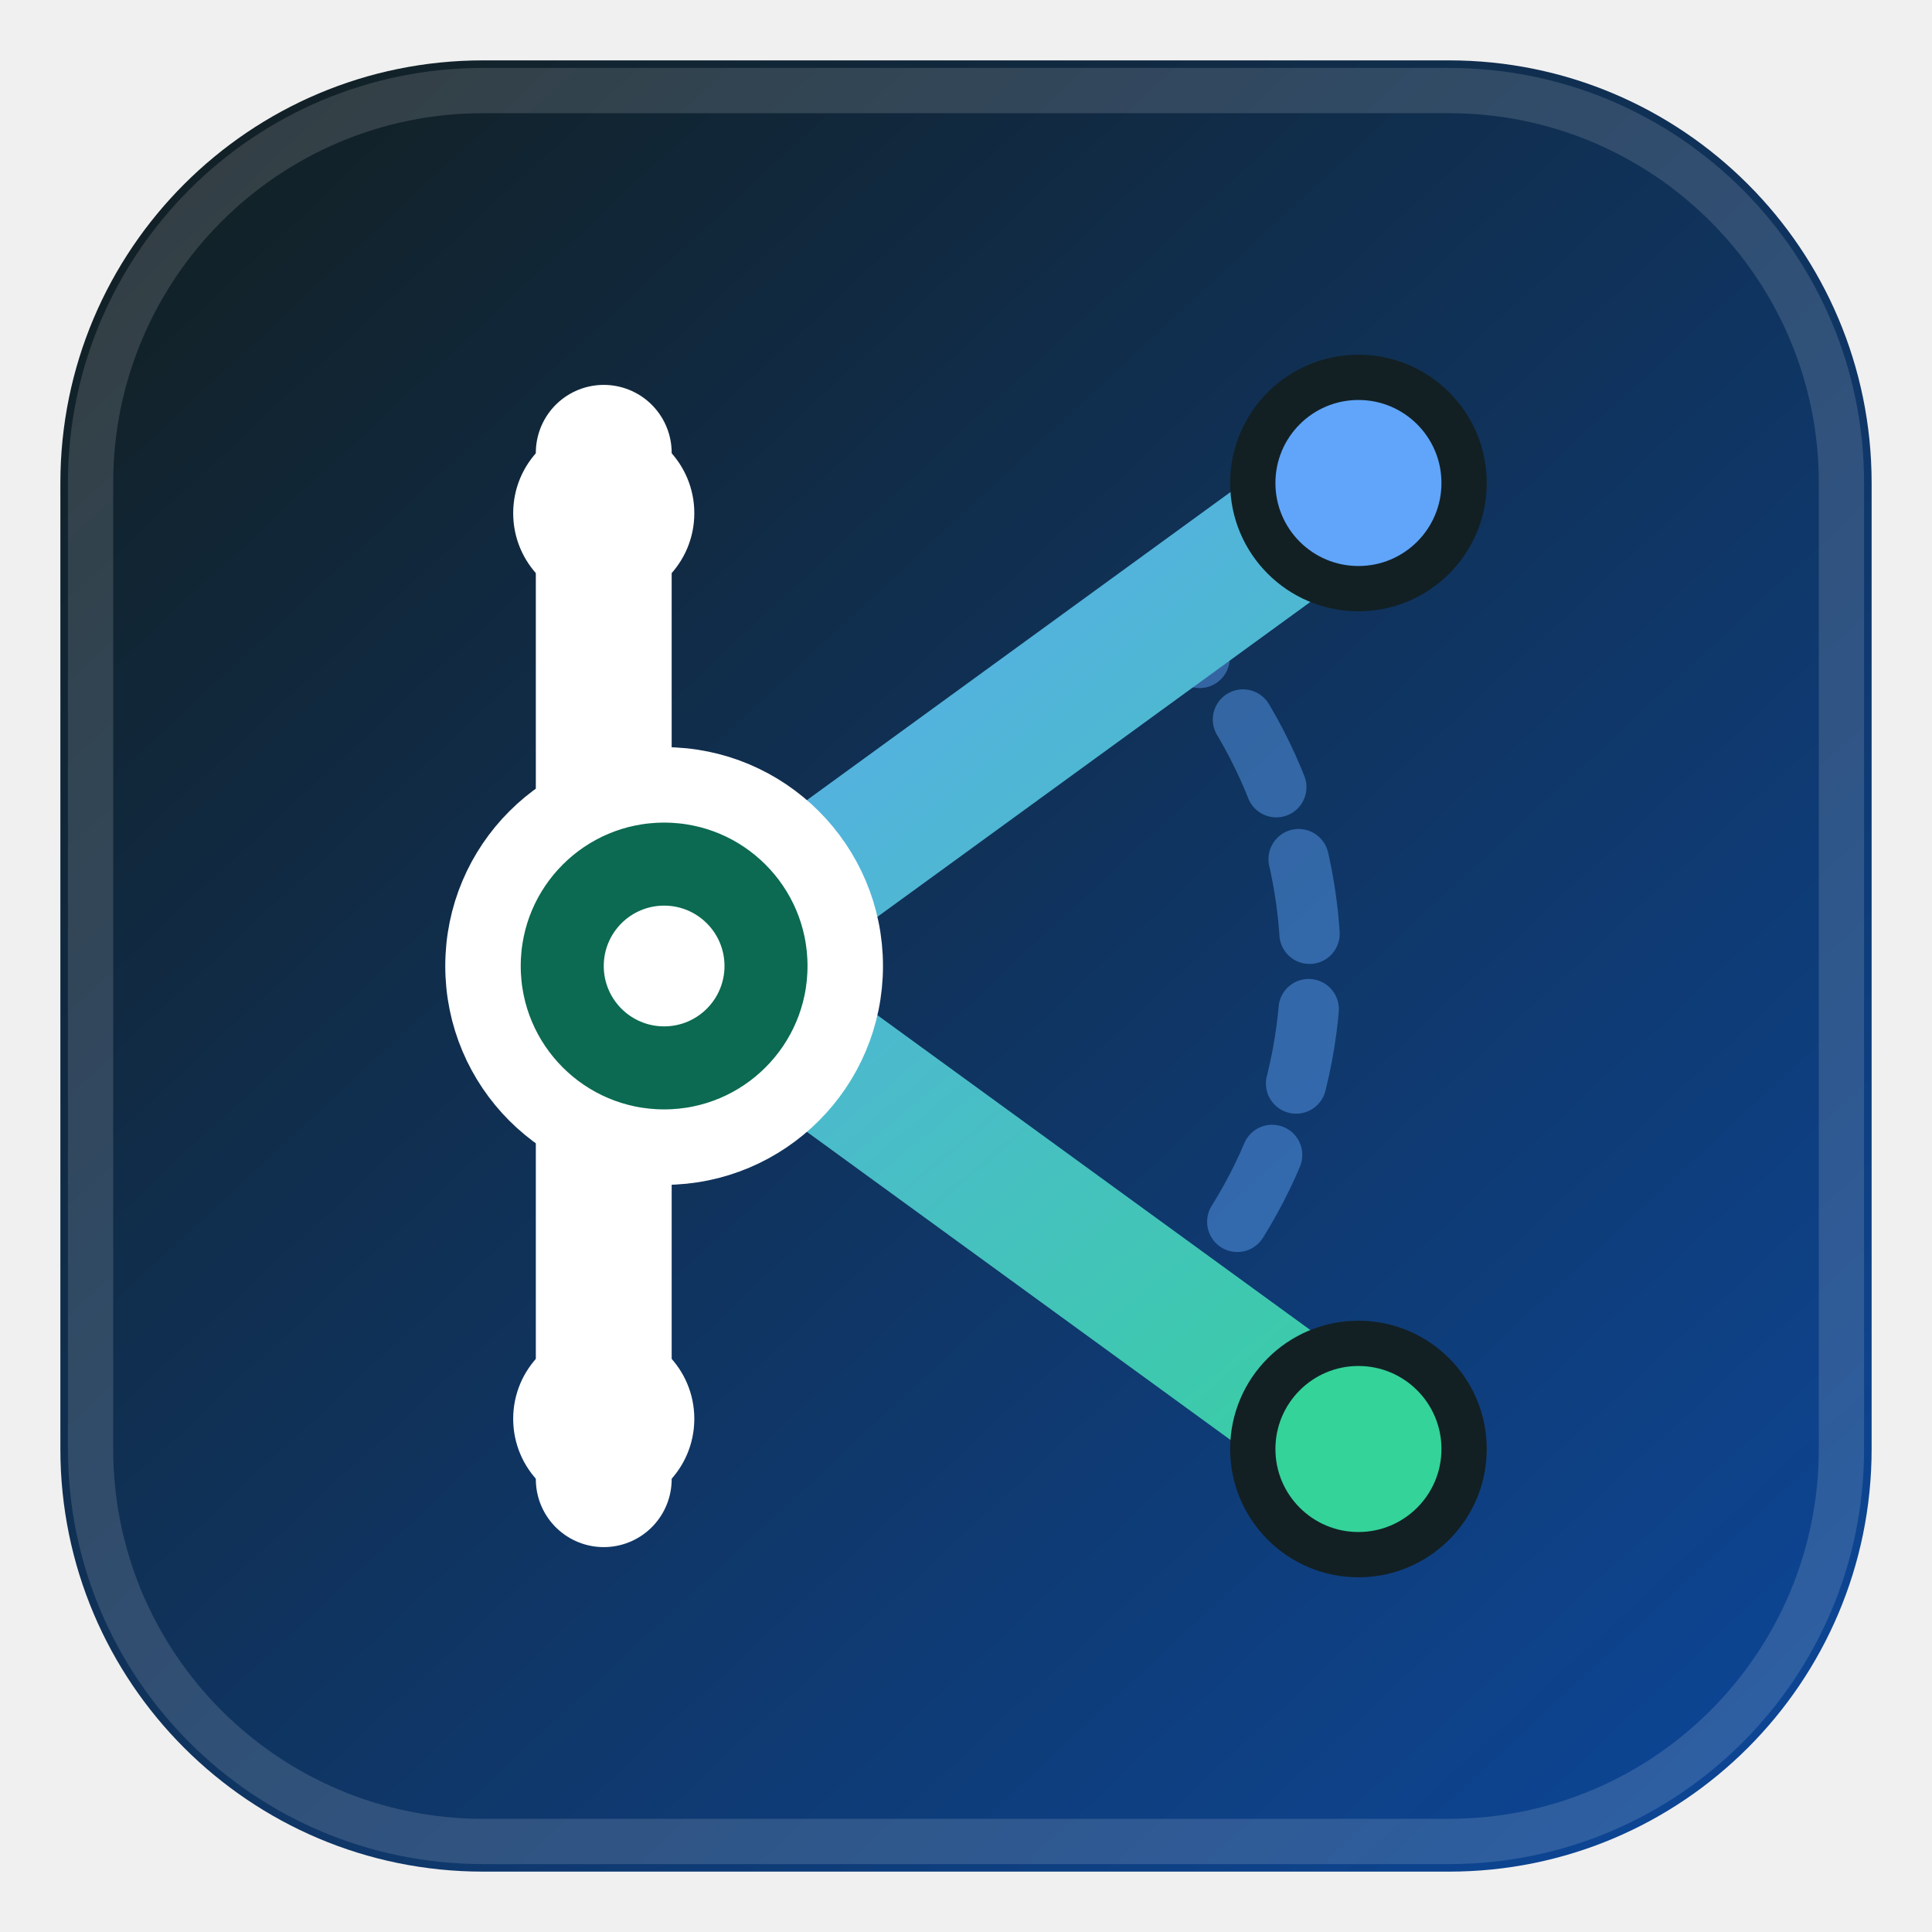
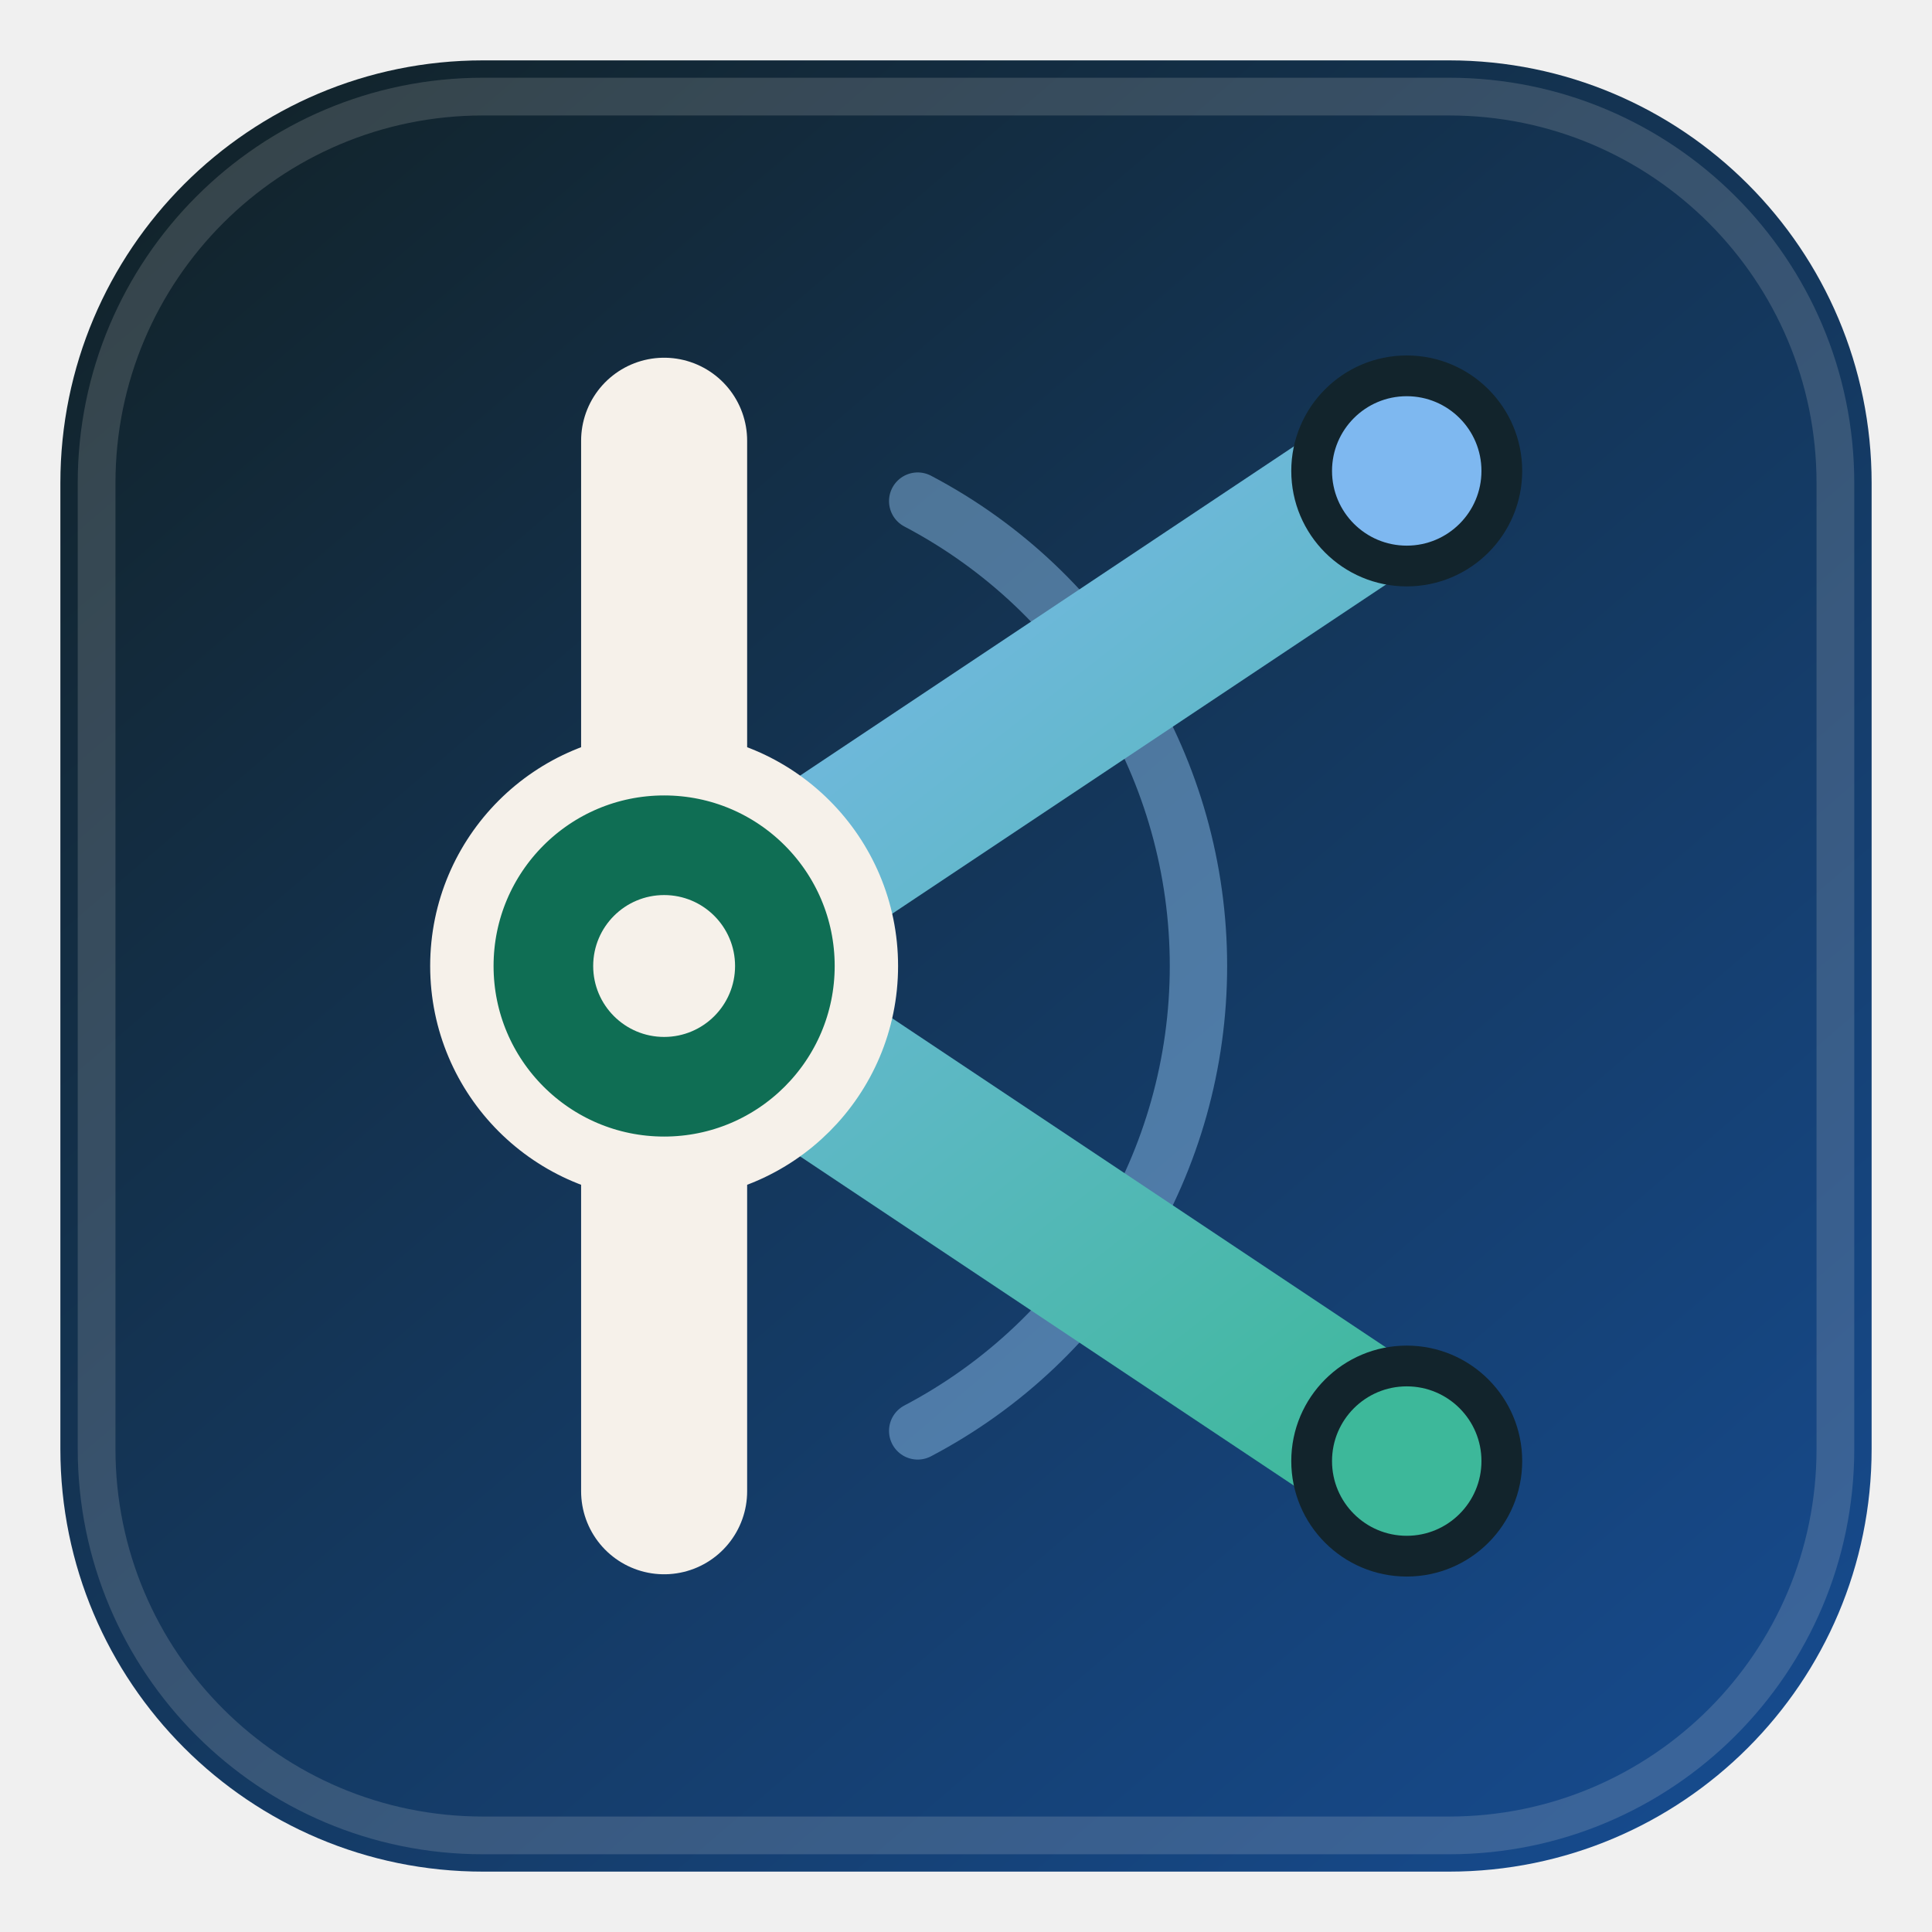
- <svg xmlns="http://www.w3.org/2000/svg" viewBox="0 0 64 64" fill="none">
+ <svg xmlns="http://www.w3.org/2000/svg" viewBox="0 0 64 64" fill="none" role="img" aria-label="Kinesis Lab">
  <defs>
-     <linearGradient id="kl-bg" x1="6" y1="4" x2="58" y2="60" gradientUnits="userSpaceOnUse">
-       <stop offset="0" stop-color="#122024" />
-       <stop offset="1" stop-color="#0d4696" />
+     <linearGradient id="kl-bg" x1="8" y1="4" x2="56" y2="60" gradientUnits="userSpaceOnUse">
+       <stop offset="0" stop-color="#12242C" />
+       <stop offset="1" stop-color="#164A8C" />
    </linearGradient>
-     <linearGradient id="kl-vec" x1="20" y1="14" x2="50" y2="50" gradientUnits="userSpaceOnUse">
-       <stop offset="0" stop-color="#60a5fa" />
-       <stop offset="1" stop-color="#34d399" />
+     <linearGradient id="kl-vec" x1="22" y1="16" x2="47" y2="48" gradientUnits="userSpaceOnUse">
+       <stop offset="0" stop-color="#7EB8F0" />
+       <stop offset="1" stop-color="#3DB89A" />
    </linearGradient>
  </defs>
  <rect x="2" y="2" width="60" height="60" rx="14" fill="url(#kl-bg)" />
-   <rect x="3" y="3" width="58" height="58" rx="13" stroke="#ffffff" stroke-opacity="0.14" stroke-width="1.5" />
-   <path d="M 38 20 A 16 16 0 0 1 38 44" stroke="#60a5fa" stroke-opacity="0.45" stroke-width="2" stroke-dasharray="2.5 2.5" stroke-linecap="round" />
-   <line x1="20" y1="15" x2="20" y2="49" stroke="#ffffff" stroke-width="4.5" stroke-linecap="round" />
-   <circle cx="20" cy="17" r="3" fill="#ffffff" />
-   <circle cx="20" cy="47" r="3" fill="#ffffff" />
-   <path d="M 45 16 L 23 32 L 45 48" stroke="url(#kl-vec)" stroke-width="4.5" stroke-linecap="round" stroke-linejoin="round" />
-   <circle cx="45" cy="16" r="3.5" fill="#60a5fa" stroke="#122024" stroke-width="1.5" />
-   <circle cx="45" cy="48" r="3.5" fill="#34d399" stroke="#122024" stroke-width="1.5" />
-   <circle cx="22" cy="32" r="6" fill="#0b6a51" stroke="#ffffff" stroke-width="2.5" />
-   <circle cx="22" cy="32" r="2" fill="#ffffff" />
+   <rect x="3.2" y="3.2" width="57.6" height="57.6" rx="12.8" stroke="#F6F1EA" stroke-opacity="0.16" stroke-width="1.25" />
+   <path d="M30.4 16.6 A17.4 17.4 0 0 1 30.4 47.4" stroke="#8EBFEC" stroke-opacity="0.48" stroke-width="1.9" stroke-linecap="round" />
+   <path d="M22 14.6v34.8" stroke="#F6F1EA" stroke-width="5.5" stroke-linecap="round" />
+   <path d="M46.6 15.6 22 32 46.6 48.4" stroke="url(#kl-vec)" stroke-width="5.5" stroke-linecap="round" stroke-linejoin="round" />
+   <circle cx="46.6" cy="15.6" r="3.15" fill="#7EB8F0" stroke="#12242C" stroke-width="1.35" />
+   <circle cx="46.6" cy="48.4" r="3.15" fill="#3DB89A" stroke="#12242C" stroke-width="1.35" />
+   <circle cx="22" cy="32" r="6.7" fill="#0F6E54" stroke="#F6F1EA" stroke-width="2.1" />
+   <circle cx="22" cy="32" r="2.35" fill="#F6F1EA" />
</svg>
